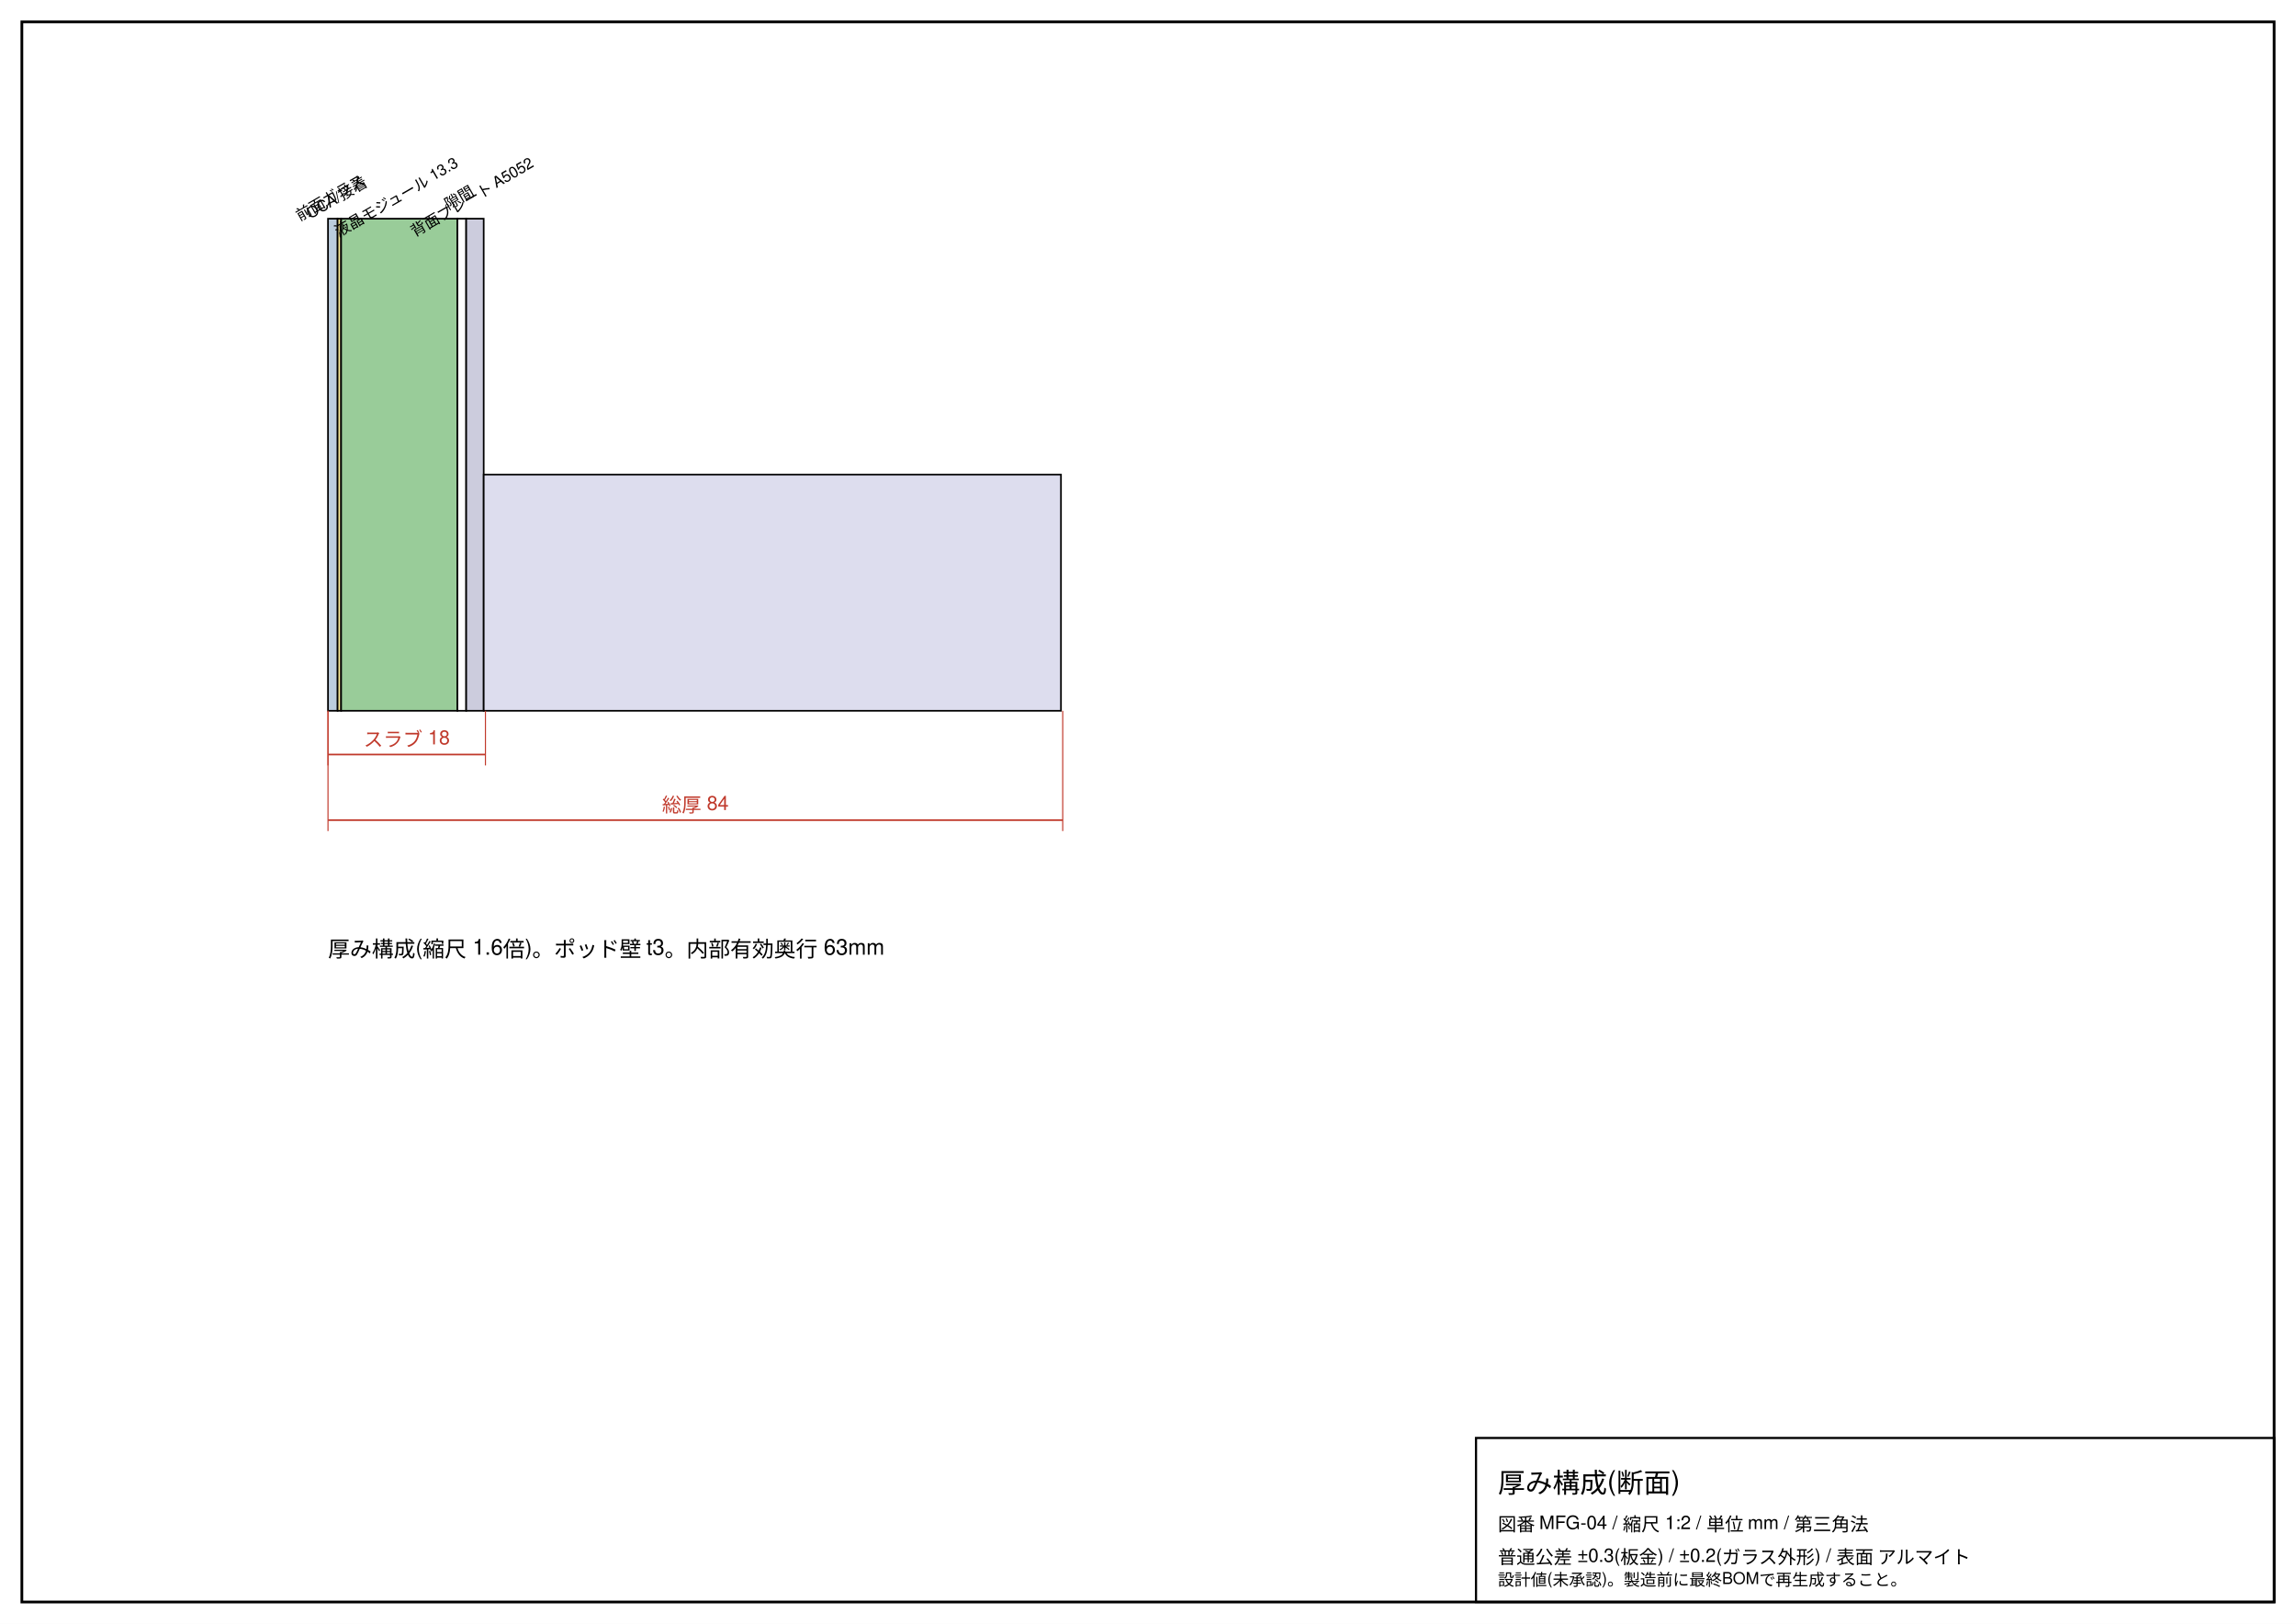
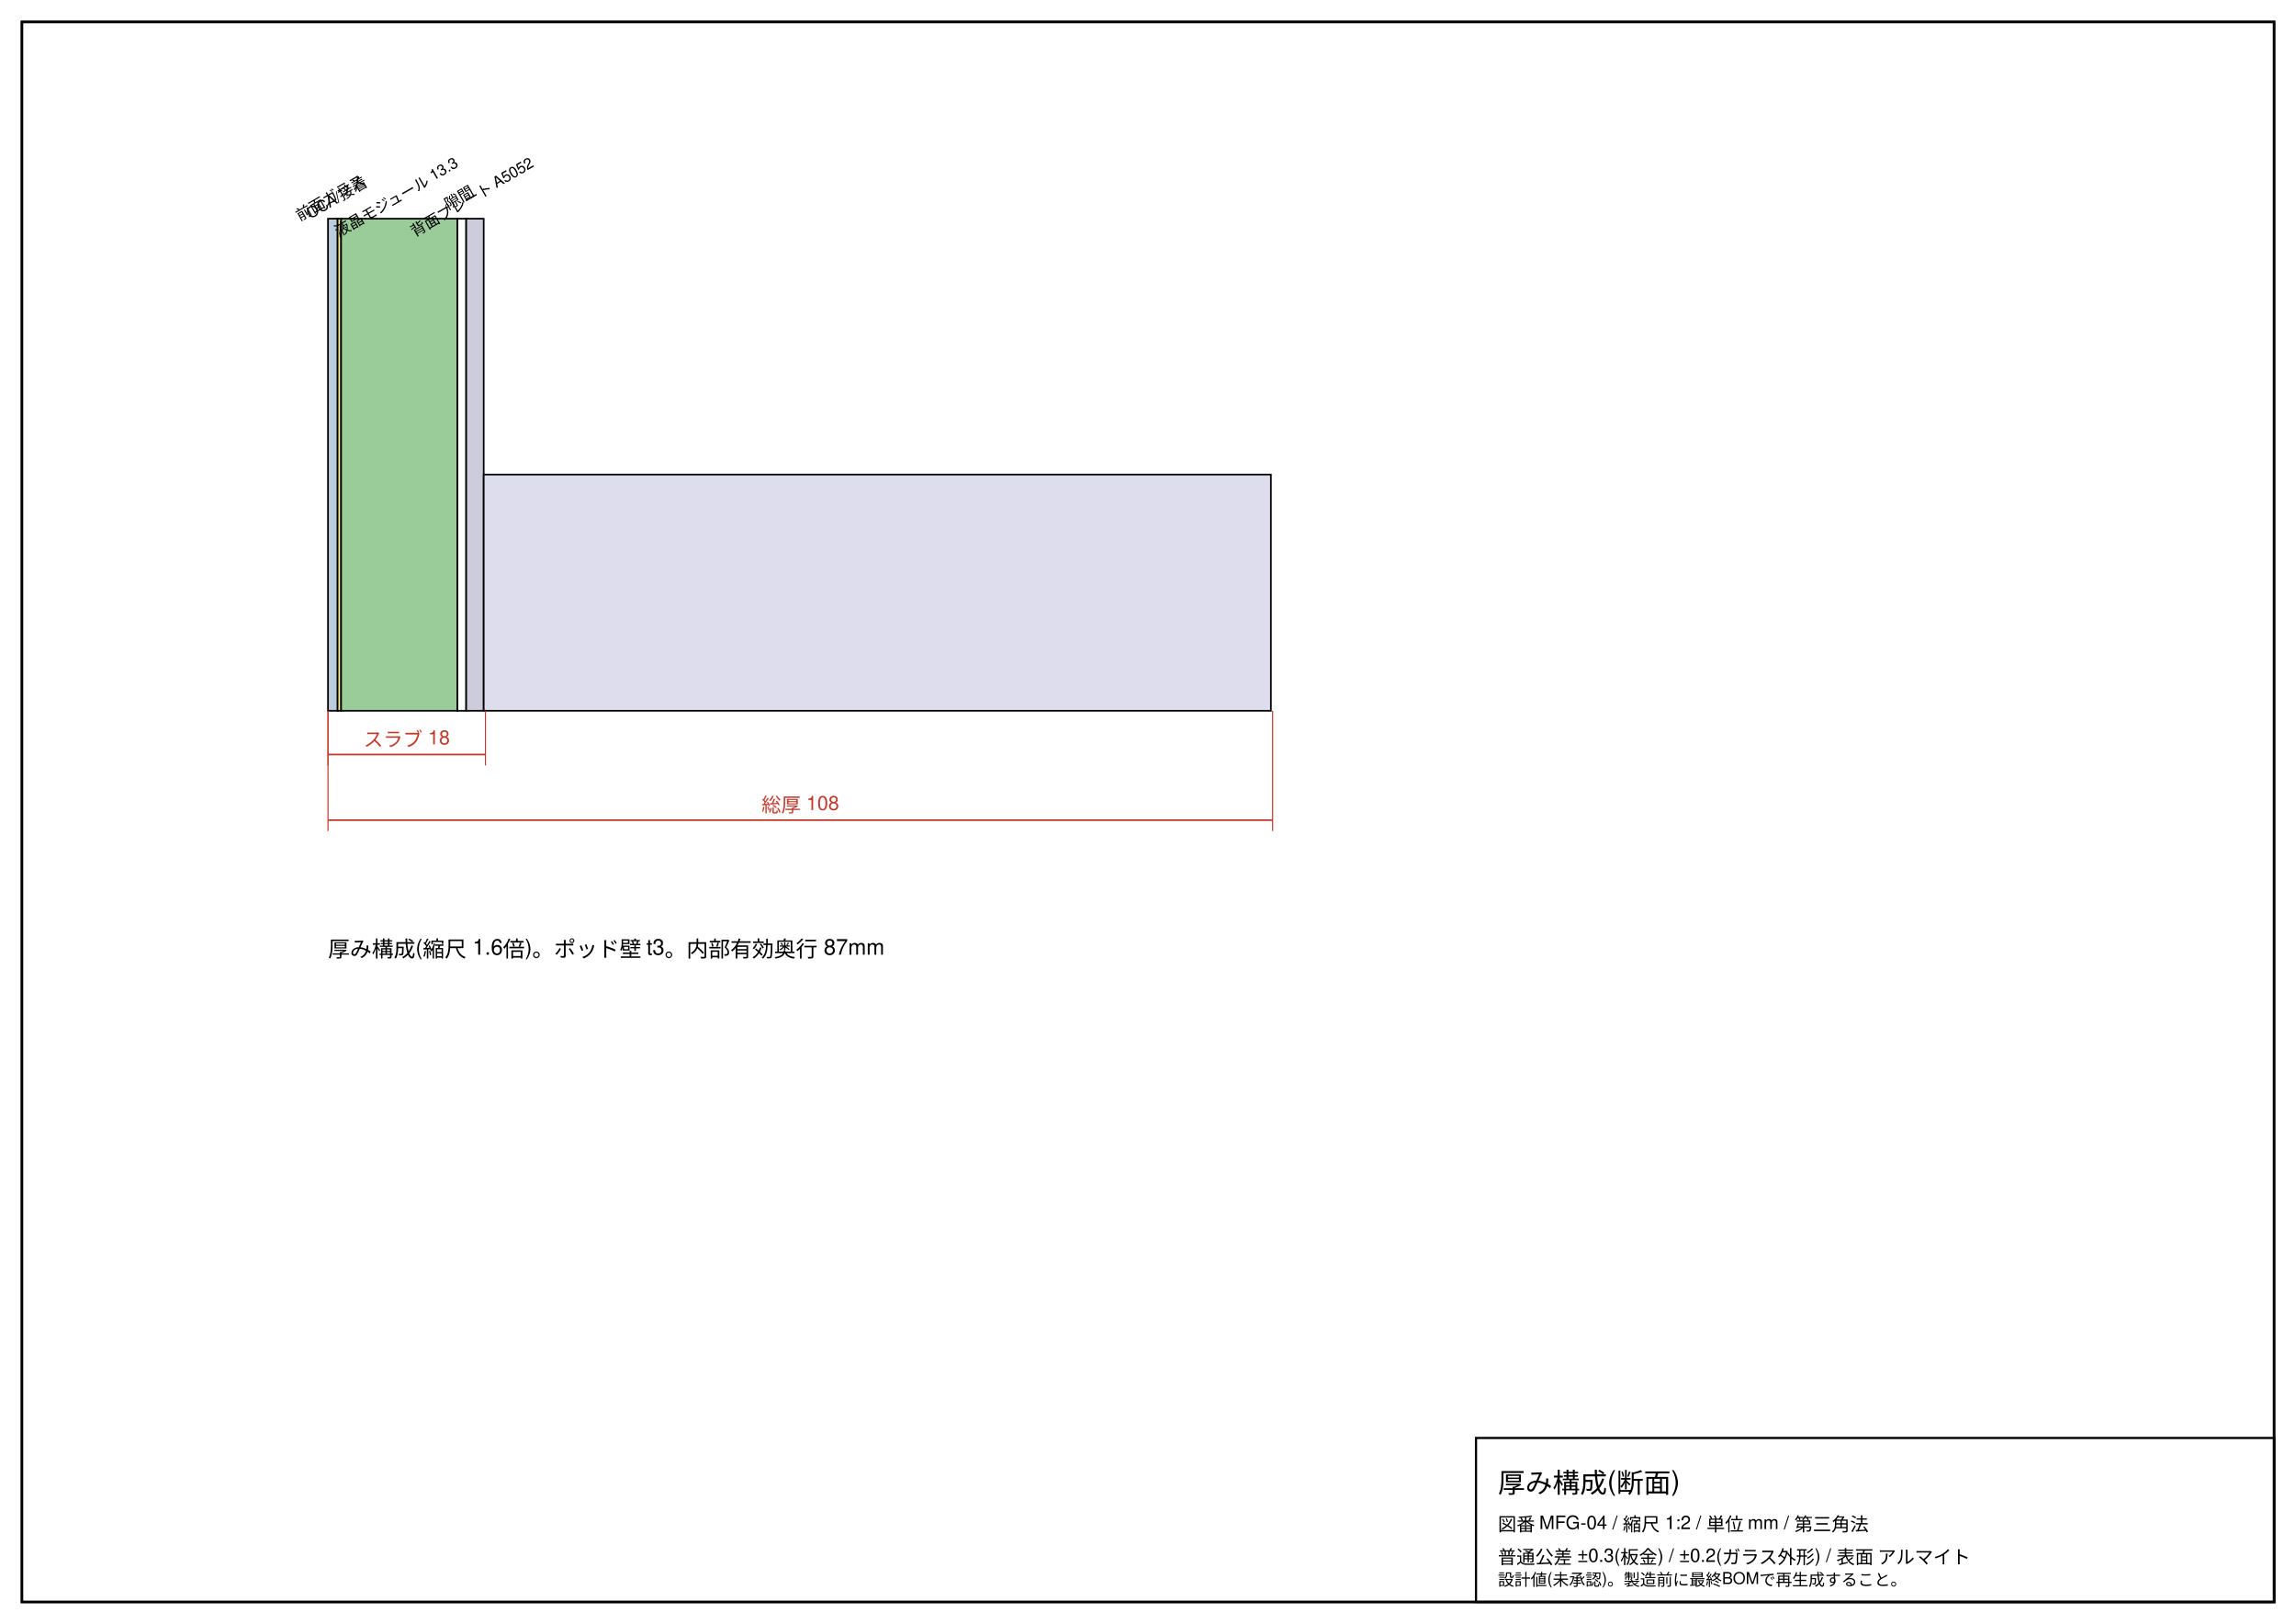
<svg xmlns="http://www.w3.org/2000/svg" viewBox="0 0 420 297" font-family="Helvetica,Arial,sans-serif">
  <rect width="100%" height="100%" fill="#fff" />
  <rect x="4" y="4" width="412" height="289" fill="none" stroke="#000" stroke-width="0.5" />
  <rect x="270" y="263" width="146" height="30" fill="none" stroke="#000" stroke-width="0.4" />
  <text x="274" y="273" font-size="5">厚み構成(断面)</text>
  <text x="274" y="280" font-size="3.4">図番 MFG-04 / 縮尺 1:2 / 単位 mm / 第三角法</text>
  <text x="274" y="286" font-size="3.4">普通公差 ±0.3(板金) / ±0.2(ガラス外形) / 表面 アルマイト</text>
  <text x="274" y="290" font-size="3">設計値(未承認)。製造前に最終BOMで再生成すること。</text>
  <rect x="60" y="40" width="1.76" height="90" fill="#bcd" stroke="#000" stroke-width=".3" />
  <text x="60.88" y="37" font-size="2.8" text-anchor="middle" transform="rotate(-30 60.88 37)">前面ガラス</text>
  <rect x="61.76" y="40" width="0.64" height="90" fill="#fe9" stroke="#000" stroke-width=".3" />
  <text x="62.08" y="37" font-size="2.8" text-anchor="middle" transform="rotate(-30 62.08 37)">OCA/接着</text>
  <rect x="62.4" y="40" width="21.28" height="90" fill="#9c9" stroke="#000" stroke-width=".3" />
  <text x="73.04" y="37" font-size="2.8" text-anchor="middle" transform="rotate(-30 73.04 37)">液晶モジュール 13.3</text>
  <rect x="83.68" y="40" width="1.6" height="90" fill="#fff" stroke="#000" stroke-width=".3" />
  <text x="84.48" y="37" font-size="2.8" text-anchor="middle" transform="rotate(-30 84.48 37)">隙間</text>
  <rect x="85.28" y="40" width="3.2" height="90" fill="#ccd" stroke="#000" stroke-width=".3" />
  <text x="86.88" y="37" font-size="2.8" text-anchor="middle" transform="rotate(-30 86.88 37)">背面プレート A5052</text>
-   <rect x="88.48" y="86.8" width="105.6" height="43.2" fill="#dde" stroke="#000" stroke-width=".3" />
+   <rect x="88.48" y="86.8" width="144.0" height="43.2" fill="#dde" stroke="#000" stroke-width=".3" />
  <line x1="60" y1="138" x2="88.8" y2="138" stroke="#c0392b" stroke-width="0.3" />
  <line x1="60" y1="130" x2="60" y2="140" stroke="#c0392b" stroke-width="0.2" />
  <line x1="88.8" y1="130" x2="88.8" y2="140" stroke="#c0392b" stroke-width="0.2" />
  <text x="74.4" y="136.5" font-size="3.6" text-anchor="middle" fill="#c0392b">スラブ 18</text>
-   <line x1="60" y1="150" x2="194.4" y2="150" stroke="#c0392b" stroke-width="0.3" />
+   <line x1="60" y1="150" x2="232.8" y2="150" stroke="#c0392b" stroke-width="0.3" />
  <line x1="60" y1="130" x2="60" y2="152" stroke="#c0392b" stroke-width="0.2" />
-   <line x1="194.4" y1="130" x2="194.4" y2="152" stroke="#c0392b" stroke-width="0.2" />
-   <text x="127.2" y="148.5" font-size="3.6" text-anchor="middle" fill="#c0392b">総厚 84</text>
-   <text x="60" y="175" font-size="4">厚み構成(縮尺 1.6倍)。ポッド壁 t3。内部有効奥行 63mm</text>
+   <line x1="232.8" y1="130" x2="232.8" y2="152" stroke="#c0392b" stroke-width="0.2" />
+   <text x="146.4" y="148.5" font-size="3.6" text-anchor="middle" fill="#c0392b">総厚 108</text>
+   <text x="60" y="175" font-size="4">厚み構成(縮尺 1.6倍)。ポッド壁 t3。内部有効奥行 87mm</text>
</svg>
